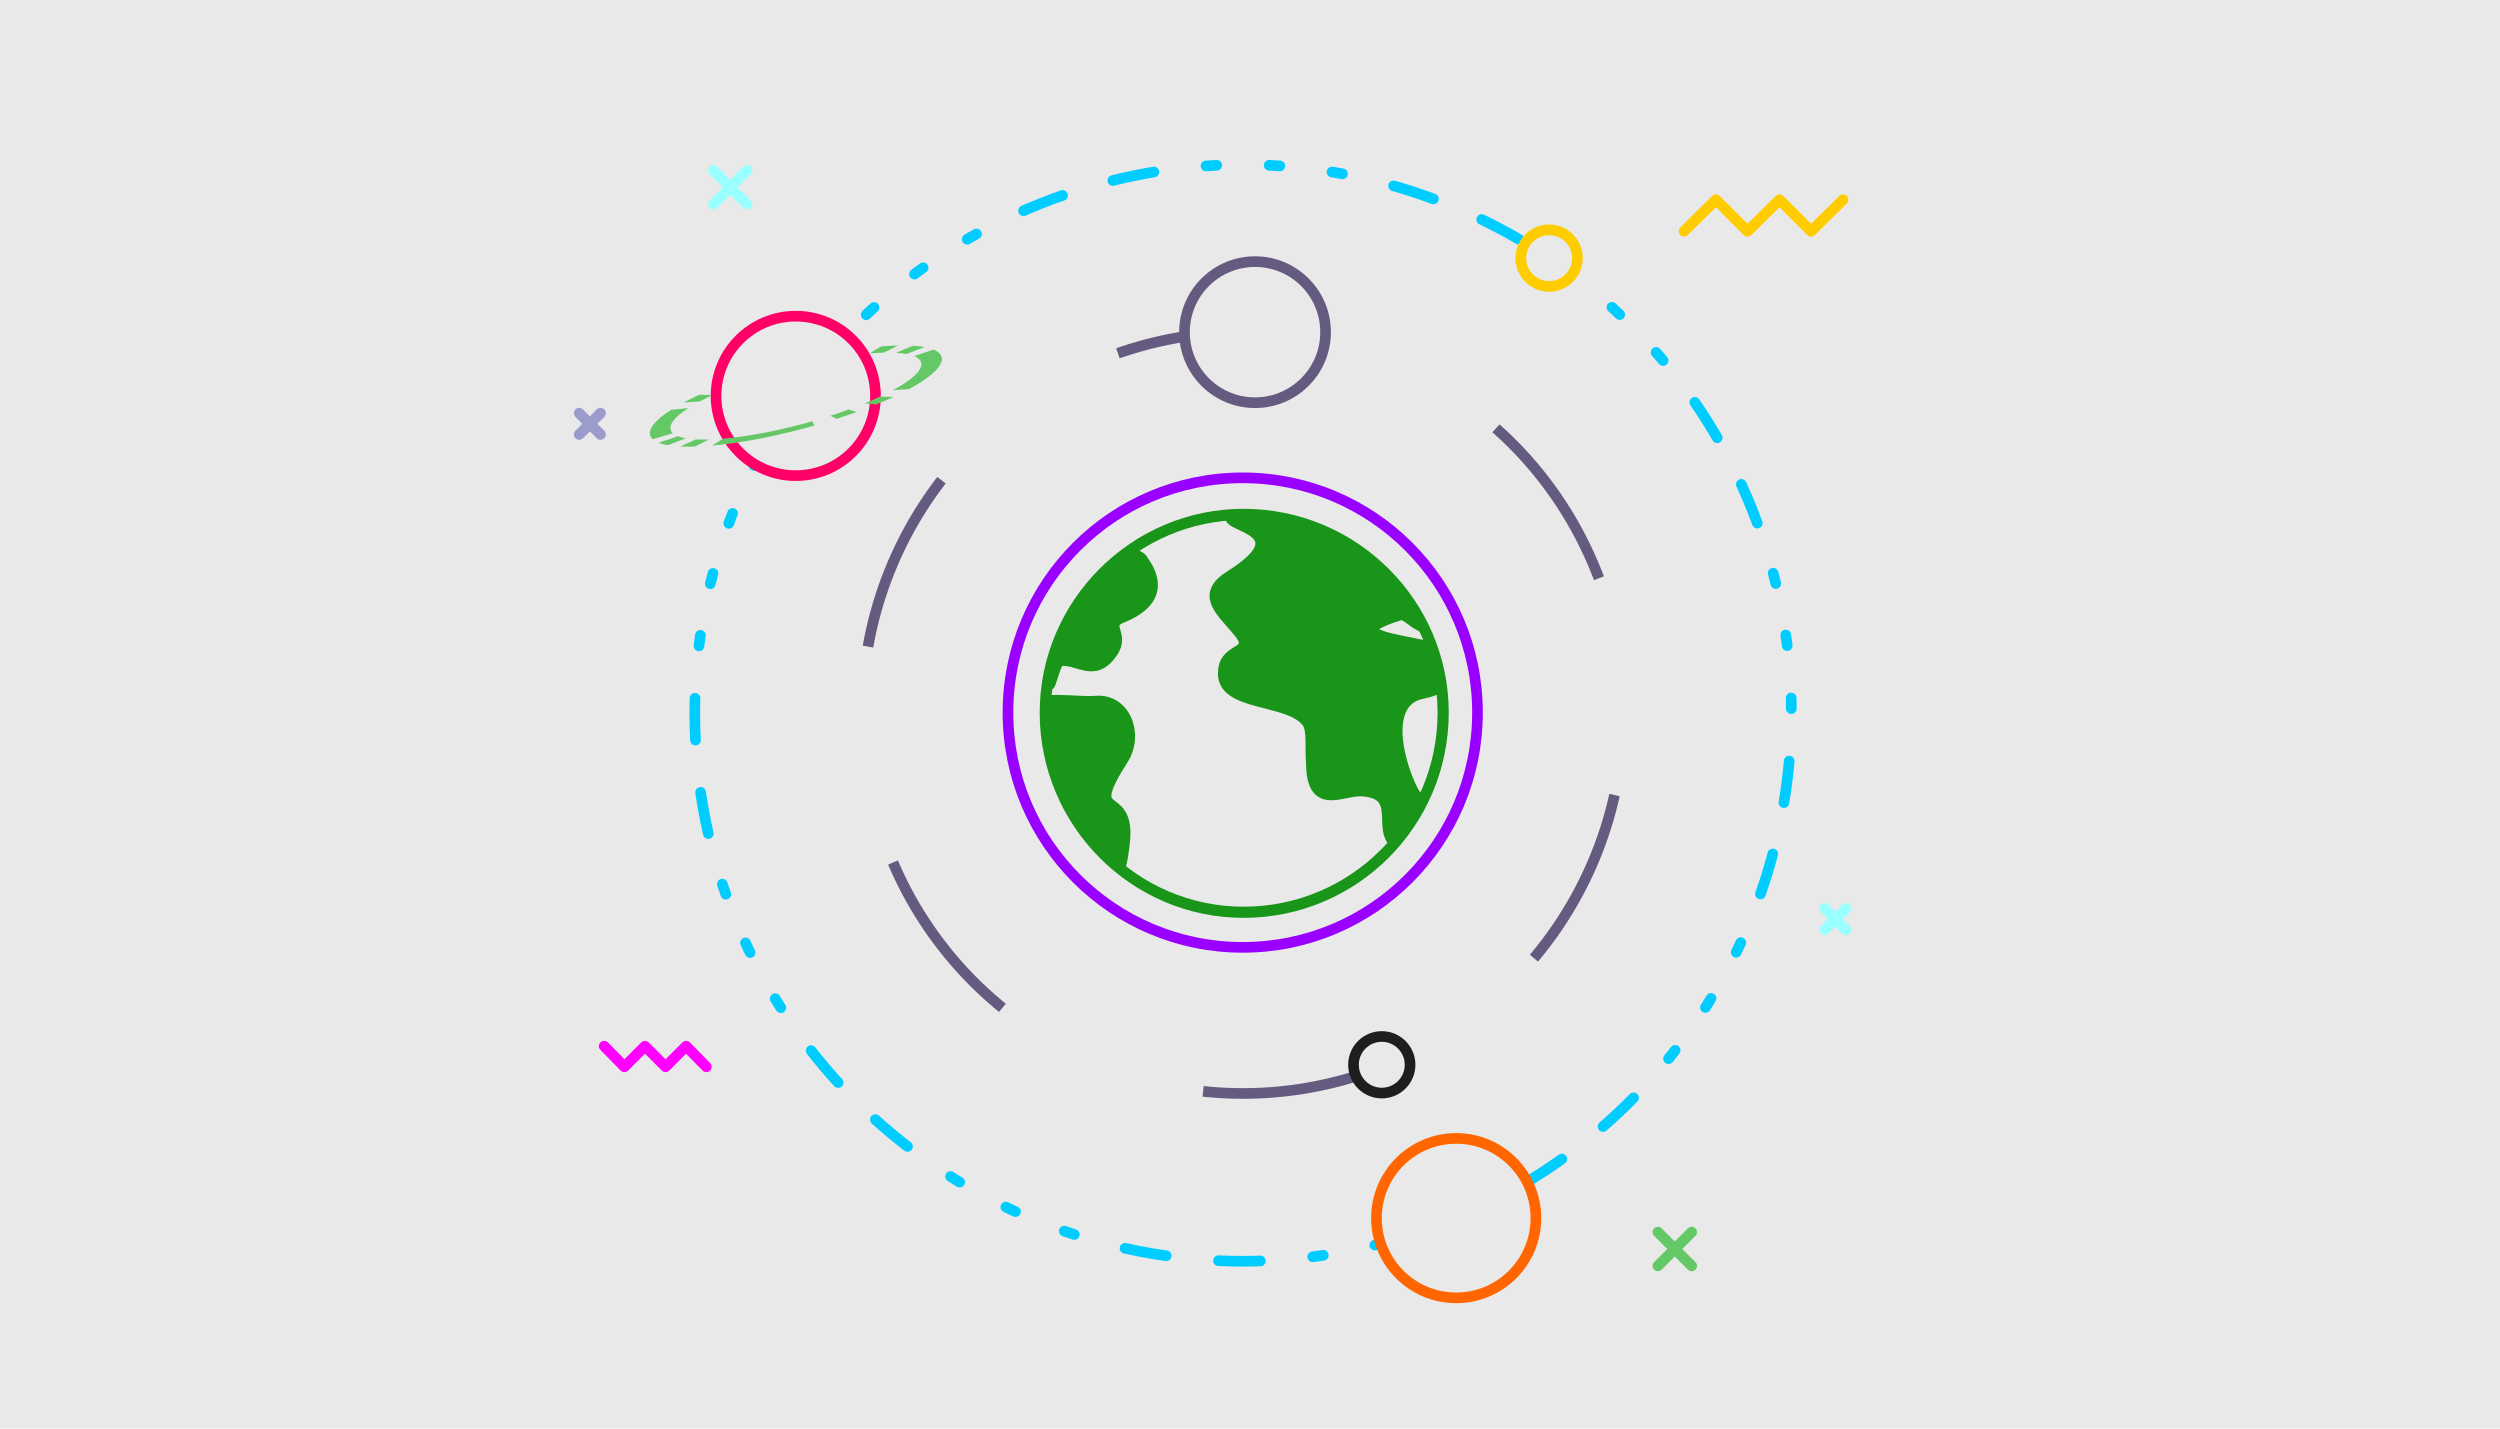
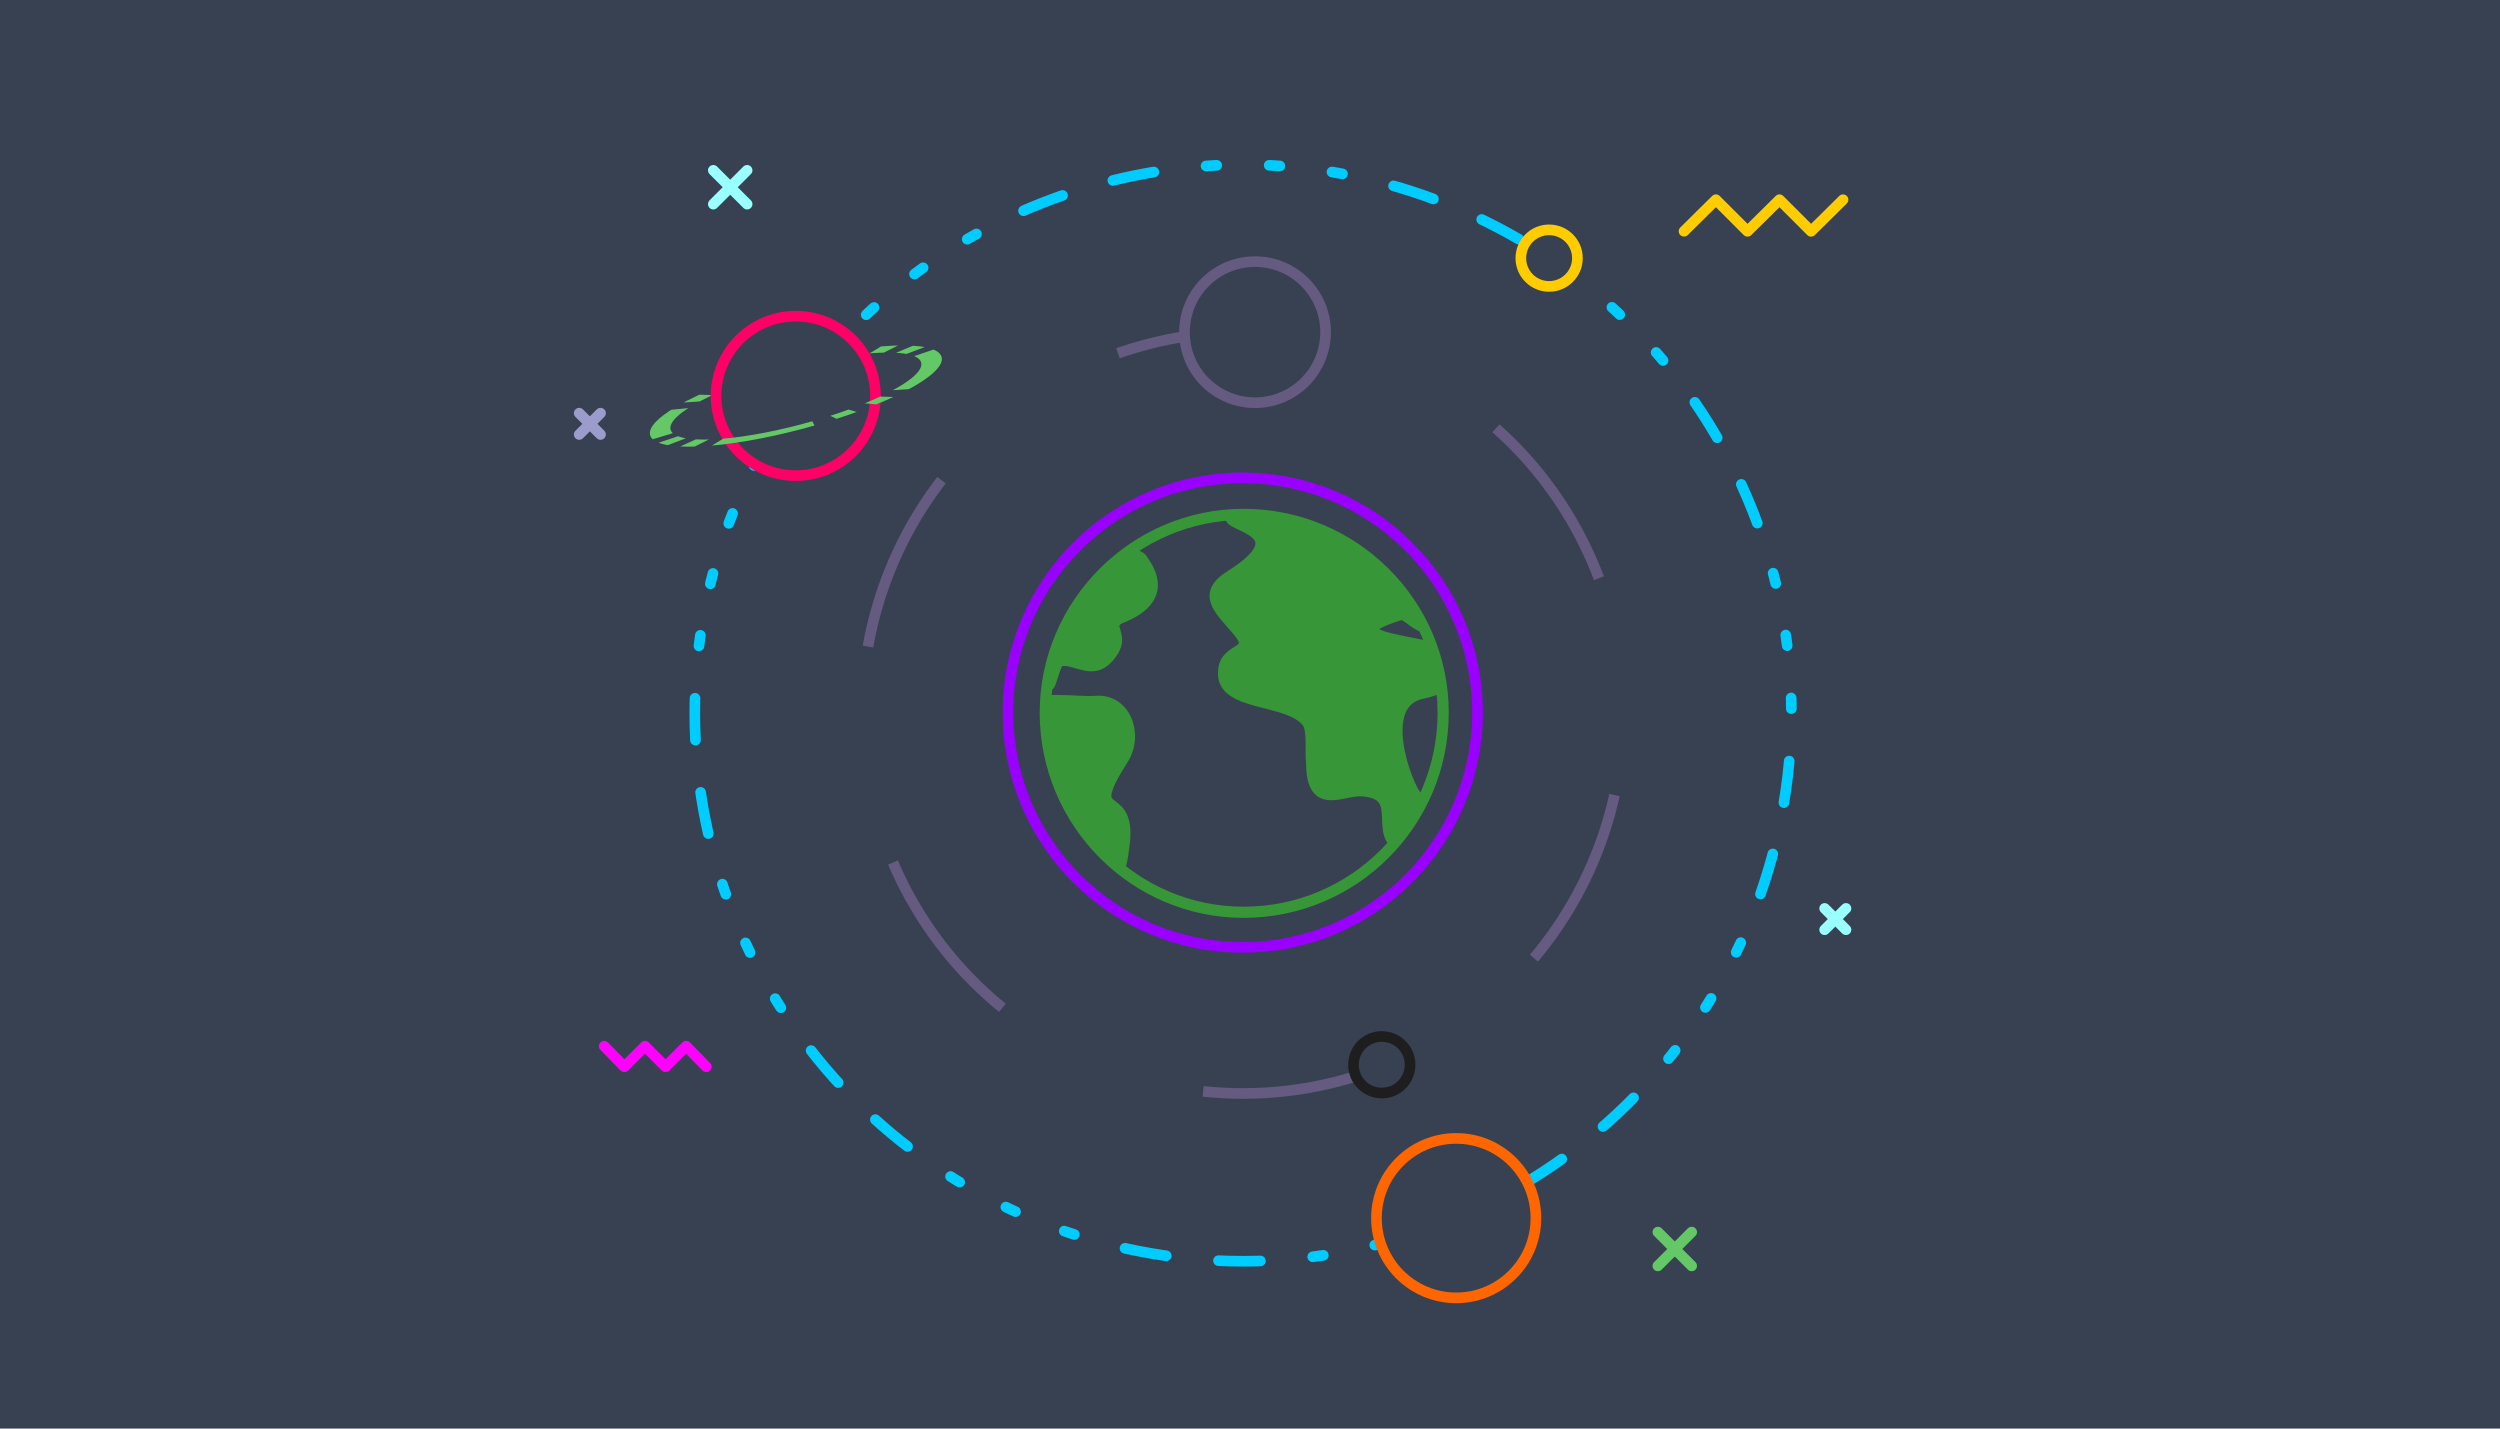
<svg xmlns="http://www.w3.org/2000/svg" id="eL4hDz8x6Bo1" viewBox="0 0 700 400" shape-rendering="geometricPrecision" text-rendering="geometricPrecision" width="700" height="400">
  <defs>
    <filter id="dropshadow" x="-2%" y="-2%" width="20%" height="20%" filterUnits="userSpaceOnUse">
      <feGaussianBlur in="SourceAlpha" stdDeviation="0.4" />
      <feOffset dx="1" dy="1" result="offsetblur" />
      <feOffset dx="-1" dy="-1" result="offsetblur" />
      <feMerge>
        <feMergeNode />
        <feMergeNode in="SourceGraphic" />
        <feMergeNode in="SourceGraphic" />
      </feMerge>
    </filter>
  </defs>
  <style>
        #eL4hDz8x6Bo8_tr {animation: eL4hDz8x6Bo8_tr__tr 10000ms linear infinite alternate-reverse forwards}@keyframes eL4hDz8x6Bo8_tr__tr { 0% {transform: translate(18.2px,16.06px) rotate(0deg);animation-timing-function: cubic-bezier(1,0,0,1)} 100% {transform: translate(18.2px,16.06px) rotate(360deg)}} #eL4hDz8x6Bo8 {animation: eL4hDz8x6Bo8_s_da 10000ms linear infinite alternate-reverse forwards}@keyframes eL4hDz8x6Bo8_s_da { 0% {stroke-dasharray: 1;animation-timing-function: cubic-bezier(0.95,0.05,0.795,0.035)} 100% {stroke-dasharray: 80.32}} #eL4hDz8x6Bo9_tr {animation: eL4hDz8x6Bo9_tr__tr 10000ms linear infinite alternate-reverse forwards}@keyframes eL4hDz8x6Bo9_tr__tr { 0% {transform: translate(18.2px,16.065px) rotate(0deg);animation-timing-function: cubic-bezier(0.42,0,0.58,1)} 100% {transform: translate(18.2px,16.065px) rotate(90deg)}} #eL4hDz8x6Bo10 {animation: eL4hDz8x6Bo10_s_da 10000ms linear infinite alternate-reverse forwards}@keyframes eL4hDz8x6Bo10_s_da { 0% {stroke-dasharray: 1.43, 1.43, 0.29, 0.86, 0.29, 1.43;animation-timing-function: cubic-bezier(0.42,0,0.58,1)} 100% {stroke-dasharray: 5, 6, 5, 6}} #eL4hDz8x6Bo13_tr {animation: eL4hDz8x6Bo13_tr__tr 10000ms linear infinite alternate-reverse forwards}@keyframes eL4hDz8x6Bo13_tr__tr { 0% {transform: translate(18.205px,16.065px) rotate(0deg);animation-timing-function: cubic-bezier(0.42,0,0.58,1)} 100% {transform: translate(18.205px,16.065px) rotate(180deg)}} #eL4hDz8x6Bo14 {animation: eL4hDz8x6Bo14_s_da 10000ms linear infinite alternate-reverse forwards}@keyframes eL4hDz8x6Bo14_s_da { 0% {stroke-dasharray: 2, 5, 2, 5;animation-timing-function: cubic-bezier(0.42,0,0.58,1)} 100% {stroke-dasharray: 0.29, 1.43, 0.29, 1.43, 0.29, 1.43, 1.14, 1.43, 1.14, 1.43}} #eL4hDz8x6Bo17_tr {animation: eL4hDz8x6Bo17_tr__tr 10000ms linear infinite alternate-reverse forwards}@keyframes eL4hDz8x6Bo17_tr__tr { 0% {transform: translate(30.3728px,24.69px) rotate(0deg);animation-timing-function: cubic-bezier(0.42,0,0.58,1)} 100% {transform: translate(30.3728px,24.69px) rotate(-180deg)}} #eL4hDz8x6Bo22 {animation: eL4hDz8x6Bo22_s_do 10000ms linear infinite alternate-reverse forwards}@keyframes eL4hDz8x6Bo22_s_do { 0% {stroke-dashoffset: 20.15;animation-timing-function: cubic-bezier(0.42,0,0.58,1)} 100% {stroke-dashoffset: 0}} #eL4hDz8x6Bo25_ts {animation: eL4hDz8x6Bo25_ts__ts 10000ms linear infinite alternate-reverse forwards}@keyframes eL4hDz8x6Bo25_ts__ts { 0% {transform: translate(4.25px,1.76px) scale(1,1)} 2% {transform: translate(4.25px,1.76px) scale(1,1)} 4% {transform: translate(4.25px,1.76px) scale(0,0)} 7.5% {transform: translate(4.25px,1.76px) scale(1,1)} 13% {transform: translate(4.25px,1.76px) scale(0,0)} 15% {transform: translate(4.25px,1.76px) scale(1,1)} 22% {transform: translate(4.25px,1.76px) scale(1,1)} 23% {transform: translate(4.25px,1.76px) scale(0,0)} 25% {transform: translate(4.25px,1.76px) scale(1,1)} 26% {transform: translate(4.25px,1.76px) scale(0,0)} 38% {transform: translate(4.25px,1.76px) scale(0,0)} 40% {transform: translate(4.25px,1.76px) scale(1,1)} 48% {transform: translate(4.25px,1.76px) scale(0,0)} 50% {transform: translate(4.25px,1.76px) scale(1,1)} 59% {transform: translate(4.25px,1.76px) scale(1,1)} 60% {transform: translate(4.25px,1.76px) scale(0,0)} 75% {transform: translate(4.25px,1.76px) scale(1,1)} 76% {transform: translate(4.25px,1.76px) scale(0,0)} 85% {transform: translate(4.25px,1.76px) scale(0,0)} 87% {transform: translate(4.25px,1.76px) scale(1,1)} 100% {transform: translate(4.25px,1.76px) scale(1,1)}} #eL4hDz8x6Bo28_ts {animation: eL4hDz8x6Bo28_ts__ts 10000ms linear infinite alternate-reverse forwards}@keyframes eL4hDz8x6Bo28_ts__ts { 0% {transform: translate(0.43px,8.2px) scale(0,0)} 4% {transform: translate(0.43px,8.2px) scale(0,0)} 5% {transform: translate(0.43px,8.2px) scale(1,1)} 10% {transform: translate(0.43px,8.2px) scale(0,0)} 13% {transform: translate(0.43px,8.2px) scale(1,1)} 25% {transform: translate(0.43px,8.2px) scale(1,1)} 26% {transform: translate(0.43px,8.2px) scale(0,0)} 38% {transform: translate(0.43px,8.2px) scale(1,1)} 39% {transform: translate(0.43px,8.2px) scale(0,0)} 53% {transform: translate(0.43px,8.2px) scale(1,1)} 54% {transform: translate(0.43px,8.2px) scale(0,0)} 71% {transform: translate(0.43px,8.2px) scale(1,1)} 72% {transform: translate(0.43px,8.2px) scale(0,0)} 81% {transform: translate(0.43px,8.2px) scale(0,0)} 83% {transform: translate(0.43px,8.2px) scale(1,1)} 92% {transform: translate(0.43px,8.2px) scale(0,0)} 94% {transform: translate(0.43px,8.2px) scale(1,1)} 100% {transform: translate(0.43px,8.2px) scale(1,1)}} #eL4hDz8x6Bo31_ts {animation: eL4hDz8x6Bo31_ts__ts 10000ms linear infinite alternate-reverse forwards}@keyframes eL4hDz8x6Bo31_ts__ts { 0% {transform: translate(34.33px,21.68px) scale(1,1)} 5% {transform: translate(34.33px,21.68px) scale(1,1)} 10% {transform: translate(34.33px,21.68px) scale(0,0)} 20% {transform: translate(34.33px,21.68px) scale(0,0)} 22% {transform: translate(34.33px,21.68px) scale(1,1)} 30% {transform: translate(34.33px,21.68px) scale(1,1)} 31% {transform: translate(34.33px,21.68px) scale(0,0)} 33% {transform: translate(34.33px,21.68px) scale(1,1)} 34% {transform: translate(34.33px,21.68px) scale(0,0)} 52% {transform: translate(34.33px,21.68px) scale(0,0)} 54% {transform: translate(34.33px,21.68px) scale(1,1)} 62% {transform: translate(34.33px,21.68px) scale(0,0)} 64% {transform: translate(34.33px,21.68px) scale(1,1)} 72% {transform: translate(34.33px,21.68px) scale(1,1)} 73% {transform: translate(34.33px,21.68px) scale(0,0)} 75% {transform: translate(34.33px,21.68px) scale(1,1)} 76% {transform: translate(34.33px,21.68px) scale(0,0)} 94% {transform: translate(34.33px,21.68px) scale(0,0)} 96% {transform: translate(34.33px,21.68px) scale(1,1)} 100% {transform: translate(34.33px,21.68px) scale(1,1)}} #eL4hDz8x6Bo34 {animation: eL4hDz8x6Bo34_s_do 10000ms linear infinite alternate-reverse forwards}@keyframes eL4hDz8x6Bo34_s_do { 0% {stroke-dashoffset: 0} 35% {stroke-dashoffset: 0} 45% {stroke-dashoffset: 24.4} 80% {stroke-dashoffset: 24.4} 90% {stroke-dashoffset: 0} 100% {stroke-dashoffset: 0}} #eL4hDz8x6Bo35 {animation: eL4hDz8x6Bo35_s_do 10000ms linear infinite alternate-reverse forwards}@keyframes eL4hDz8x6Bo35_s_do { 0% {stroke-dashoffset: 0} 10% {stroke-dashoffset: 0} 20% {stroke-dashoffset: 7.9} 50% {stroke-dashoffset: 7.9} 60% {stroke-dashoffset: 0} 70% {stroke-dashoffset: 7.9} 100% {stroke-dashoffset: 7.9}} #eL4hDz8x6Bo36_ts {animation: eL4hDz8x6Bo36_ts__ts 10000ms linear infinite alternate-reverse forwards}@keyframes eL4hDz8x6Bo36_ts__ts { 0% {transform: translate(29.96px,30.66px) scale(0,0)} 6% {transform: translate(29.96px,30.66px) scale(0,0)} 7% {transform: translate(29.96px,30.66px) scale(1,1)} 14% {transform: translate(29.96px,30.66px) scale(0,0)} 17% {transform: translate(29.96px,30.66px) scale(1,1)} 22% {transform: translate(29.96px,30.66px) scale(1,1)} 23% {transform: translate(29.96px,30.66px) scale(0,0)} 29% {transform: translate(29.96px,30.66px) scale(1,1)} 30% {transform: translate(29.96px,30.66px) scale(0,0)} 41% {transform: translate(29.96px,30.66px) scale(1,1)} 42% {transform: translate(29.96px,30.66px) scale(0,0)} 50% {transform: translate(29.96px,30.66px) scale(1,1)} 51% {transform: translate(29.96px,30.66px) scale(0,0)} 67% {transform: translate(29.96px,30.66px) scale(0,0)} 69% {transform: translate(29.96px,30.66px) scale(1,1)} 78% {transform: translate(29.96px,30.66px) scale(0,0)} 80% {transform: translate(29.96px,30.66px) scale(1,1)} 100% {transform: translate(29.96px,30.66px) scale(1,1)}} #eL4hDz8x6Bo44_to {animation: eL4hDz8x6Bo44_to__to 10000ms linear infinite alternate-reverse forwards}@keyframes eL4hDz8x6Bo44_to__to { 0% {transform: translate(3.629425px,1.322539px);animation-timing-function: cubic-bezier(0.42,0,0.58,1)} 100% {transform: translate(-0.860437px,1.321531px)}}
    </style>
-   <rect id="eL4hDz8x6Bo2" width="49.624" height="28.483" rx="0" ry="0" transform="matrix(14.10606 0 0 14.04348 -0.000001 -0.000002)" fill="#e9e9e9" stroke="none" stroke-width="1" />
+   <rect id="eL4hDz8x6Bo2" width="49.624" height="28.483" rx="0" ry="0" transform="matrix(14.10606 0 0 14.04348 -0.000001 -0.000002)" fill="#374151" stroke="none" stroke-width="1" />
  <g id="eL4hDz8x6Bo3" transform="matrix(10.28697 0 0 10.28697 160.7395 34.31881)" clip-rule="evenodd">
    <g id="eL4hDz8x6Bo4" display="none" clip-rule="evenodd">
-       <path id="eL4hDz8x6Bo5" d="M22.53,19.22C21.64,18.93,22.63,17.75,21.41,17.66C20.87,17.63,20.04,18.23,20.03,16.94C20.03,16.64,20.09,16.04,19.93,15.83C19.44,15.17,17.58,15.45,17.67,14.47C17.74,13.77,18.64,14.06,18.01,13.31C17.58,12.81,17.1,12.41,17.88,11.91C18.23,11.68,18.86,11.21,18.58,10.75" clip-rule="evenodd" fill="none" fill-rule="evenodd" stroke="rgb(25,150,25)" stroke-width="0.29" stroke-linecap="round" stroke-linejoin="round" stroke-miterlimit="2.613" />
-       <path id="eL4hDz8x6Bo6" d="M14.61,20.04C14.53,19.52,14.96,19.68,15.01,18.98C15.12,17.55,13.86,18.59,14.97,16.83C15.41,16.14,15.02,15.2,14.22,15.28C13.04,15.4,13.63,16.02,12.94,15.98M13.26,14.18C13.75,14.07,14.21,14.68,14.7,13.97C15.05,13.46,14.4,13.22,15.03,12.98C15.63,12.75,16.06,12.29,15.53,11.51" clip-rule="evenodd" fill="none" fill-rule="evenodd" stroke="rgb(25,150,25)" stroke-width="0.29" stroke-linecap="round" stroke-linejoin="round" stroke-miterlimit="2.613" />
+       <path id="eL4hDz8x6Bo5" d="M22.53,19.22C21.64,18.93,22.63,17.75,21.41,17.66C20.87,17.63,20.04,18.23,20.03,16.94C20.03,16.64,20.09,16.04,19.93,15.83C19.44,15.17,17.58,15.45,17.67,14.47C17.74,13.77,18.64,14.06,18.01,13.31C17.58,12.81,17.1,12.41,17.88,11.91C18.23,11.68,18.86,11.21,18.58,10.75" clip-rule="evenodd" fill="none" fill-rule="evenodd" stroke="rgb(55,150,55)" stroke-width="0.29" stroke-linecap="round" stroke-linejoin="round" stroke-miterlimit="2.613" />
+       <path id="eL4hDz8x6Bo6" d="M14.61,20.04C14.53,19.52,14.96,19.68,15.01,18.98C15.12,17.55,13.86,18.59,14.97,16.83C15.41,16.14,15.02,15.2,14.22,15.28C13.04,15.4,13.63,16.02,12.94,15.98M13.26,14.18C13.75,14.07,14.21,14.68,14.7,13.97C15.05,13.46,14.4,13.22,15.03,12.98C15.63,12.75,16.06,12.29,15.53,11.51" clip-rule="evenodd" fill="none" fill-rule="evenodd" stroke="rgb(55,150,55)" stroke-width="0.29" stroke-linecap="round" stroke-linejoin="round" stroke-miterlimit="2.613" />
    </g>
-     <path id="eL4hDz8x6Bo7" display="none" d="M18.2,10.72C21.15,10.72,23.55,13.11,23.55,16.06C23.55,19.01,21.15,21.41,18.2,21.41C15.25,21.41,12.86,19.01,12.86,16.06C12.86,13.11,15.25,10.72,18.2,10.72Z" clip-rule="evenodd" fill="none" fill-rule="evenodd" stroke="rgb(25,150,25)" stroke-width="0.29" stroke-linecap="round" stroke-linejoin="round" stroke-miterlimit="2.613" />
+     <path id="eL4hDz8x6Bo7" display="none" d="M18.2,10.72C21.15,10.72,23.55,13.11,23.55,16.06C23.55,19.01,21.15,21.41,18.2,21.41C15.25,21.41,12.86,19.01,12.86,16.06C12.86,13.11,15.25,10.72,18.2,10.72Z" clip-rule="evenodd" fill="none" fill-rule="evenodd" stroke="rgb(55,150,55)" stroke-width="0.29" stroke-linecap="round" stroke-linejoin="round" stroke-miterlimit="2.613" />
    <g id="eL4hDz8x6Bo8_tr" transform="translate(18.2,16.06) rotate(360)">
      <path id="eL4hDz8x6Bo8" d="M18.2,9.67C21.73,9.67,24.59,12.53,24.59,16.06C24.59,19.59,21.73,22.45,18.2,22.45C14.67,22.45,11.81,19.59,11.81,16.06C11.81,12.53,14.67,9.67,18.2,9.67Z" transform="translate(-18.2,-16.06)" clip-rule="evenodd" fill="none" fill-rule="evenodd" stroke="rgb(153,0,255)" stroke-width="0.29" stroke-miterlimit="2.613" stroke-dashoffset="40.16" stroke-dasharray="80.32" />
    </g>
    <g id="eL4hDz8x6Bo9_tr" transform="translate(18.2,16.065) rotate(90)">
      <g id="eL4hDz8x6Bo9" transform="translate(-18.2,-16.065)">
        <path id="eL4hDz8x6Bo10" d="M18.2,5.7C23.92,5.7,28.56,10.34,28.56,16.06C28.56,21.79,23.92,26.42,18.2,26.42C12.48,26.42,7.84,21.79,7.84,16.06C7.84,10.34,12.48,5.7,18.2,5.7Z" transform="matrix(0.368913 0.929464 -0.929464 0.368913 26.41298 -6.780988)" clip-rule="evenodd" fill="none" fill-rule="evenodd" stroke="rgb(101,90,127)" stroke-width="0.29" stroke-miterlimit="2.613" stroke-dasharray="5,6,5,6" />
-         <circle id="eL4hDz8x6Bo11" r="1.92" transform="matrix(1 0 0 1 7.84 15.73)" clip-rule="evenodd" fill="#E9E9E9" fill-rule="evenodd" stroke="rgb(101,90,127)" stroke-width="0.29" stroke-miterlimit="2.613" />
-         <circle id="eL4hDz8x6Bo12" r="0.77" transform="matrix(1 0 0 1 27.78084 12.28)" clip-rule="evenodd" fill="#e9e9e9" fill-rule="evenodd" stroke="rgb(30,30,30)" stroke-width="0.29" stroke-miterlimit="2.613" />
+         <circle id="eL4hDz8x6Bo11" r="1.92" transform="matrix(1 0 0 1 7.84 15.73)" clip-rule="evenodd" fill="#374151" fill-rule="evenodd" stroke="rgb(101,90,127)" stroke-width="0.29" stroke-miterlimit="2.613" />
+         <circle id="eL4hDz8x6Bo12" r="0.77" transform="matrix(1 0 0 1 27.78084 12.28)" clip-rule="evenodd" fill="#374151" fill-rule="evenodd" stroke="rgb(30,30,30)" stroke-width="0.29" stroke-miterlimit="2.613" />
      </g>
    </g>
    <g id="eL4hDz8x6Bo13_tr" transform="translate(18.205,16.065) rotate(180)">
      <g id="eL4hDz8x6Bo13" transform="translate(-18.205,-16.065)">
        <path id="eL4hDz8x6Bo14" d="M18.2,1.14C26.44,1.14,33.12,7.82,33.12,16.06C33.12,24.3,26.44,30.98,18.2,30.98C9.96,30.98,3.28,24.3,3.28,16.06C3.28,7.82,9.96,1.14,18.2,1.14Z" transform="matrix(0.929644 -0.36846 0.36846 0.929644 -4.636982 7.835899)" clip-rule="evenodd" fill="none" fill-rule="evenodd" stroke="rgb(0,204,255)" stroke-width="0.29" stroke-linecap="round" stroke-linejoin="round" stroke-miterlimit="2.613" stroke-dasharray="0.29,1.43,0.29,1.43,0.29,1.43,1.14,1.43,1.14,1.43" />
-         <circle id="eL4hDz8x6Bo15" r="2.17" transform="matrix(1 0 0 1 12.4 2.31)" clip-rule="evenodd" fill="#E9E9E9" fill-rule="evenodd" stroke="rgb(255,102,0)" stroke-width="0.29" stroke-miterlimit="2.613" />
-         <circle id="eL4hDz8x6Bo16" r="0.77" transform="matrix(1 0 0 1 9.87 28.44)" clip-rule="evenodd" fill="#E9E9E9" fill-rule="evenodd" stroke="rgb(255,204,0)" stroke-width="0.29" stroke-miterlimit="2.613" />
+         <circle id="eL4hDz8x6Bo15" r="2.17" transform="matrix(1 0 0 1 12.4 2.31)" clip-rule="evenodd" fill="#374151" fill-rule="evenodd" stroke="rgb(255,102,0)" stroke-width="0.29" stroke-miterlimit="2.613" />
+         <circle id="eL4hDz8x6Bo16" r="0.77" transform="matrix(1 0 0 1 9.87 28.44)" clip-rule="evenodd" fill="#374151" fill-rule="evenodd" stroke="rgb(255,204,0)" stroke-width="0.29" stroke-miterlimit="2.613" />
        <g id="eL4hDz8x6Bo17_tr" transform="translate(30.3728,24.69) rotate(-180)">
          <g id="eL4hDz8x6Bo17" transform="translate(-30.3728,-24.69)">
-             <circle id="eL4hDz8x6Bo18" r="2.17" transform="matrix(1 0 0 1 30.37 24.69)" clip-rule="evenodd" fill="#E9E9E9" fill-rule="evenodd" stroke="rgb(255,0,102)" stroke-width="0.29" stroke-miterlimit="2.613" />
+             <circle id="eL4hDz8x6Bo18" r="2.17" transform="matrix(1 0 0 1 30.37 24.69)" clip-rule="evenodd" fill="#374151" fill-rule="evenodd" stroke="rgb(255,0,102)" stroke-width="0.29" stroke-miterlimit="2.613" />
            <g id="eL4hDz8x6Bo19" clip-path="url(#eL4hDz8x6Bo23)" clip-rule="evenodd">
              <g id="eL4hDz8x6Bo20">
                <g id="eL4hDz8x6Bo21" clip-rule="evenodd">
                  <circle id="eL4hDz8x6Bo22" r="1.92" transform="matrix(1.92124 -0.514796 0.113793 0.424681 30.3728 24.6945)" clip-rule="evenodd" fill="none" fill-rule="evenodd" stroke="rgb(100,200,102)" stroke-width="0.29" stroke-miterlimit="2.613" stroke-dasharray="1.43,0.29,0.29,0.29,0.29,0.29" />
                </g>
              </g>
              <clipPath id="eL4hDz8x6Bo23">
                <path id="eL4hDz8x6Bo24" d="M28.11,24.18C26.9,24.72,26.16,25.34,26.28,25.79C26.45,26.45,28.43,26.5,30.69,25.89C32.96,25.28,34.65,24.26,34.47,23.6C34.35,23.15,33.39,22.98,32.08,23.12C32.33,23.39,32.52,23.73,32.62,24.1L28.13,25.3C28.08,25.11,28.05,24.9,28.05,24.69C28.05,24.52,28.07,24.35,28.11,24.18Z" clip-rule="evenodd" fill="rgb(0,0,0)" fill-rule="evenodd" stroke="none" stroke-width="1" />
              </clipPath>
            </g>
          </g>
        </g>
      </g>
    </g>
    <g id="eL4hDz8x6Bo25_ts" transform="translate(4.25,1.76) scale(1,1)">
      <g id="eL4hDz8x6Bo25" transform="translate(-4.25,-1.76)">
        <line id="eL4hDz8x6Bo26" x1="4.71" y1="1.3" x2="3.79" y2="2.22" clip-rule="evenodd" fill="none" fill-rule="evenodd" stroke="rgb(153,255,255)" stroke-width="0.29" stroke-linecap="round" stroke-linejoin="round" stroke-miterlimit="2.613" />
        <line id="eL4hDz8x6Bo27" x1="3.79" y1="1.3" x2="4.71" y2="2.22" clip-rule="evenodd" fill="none" fill-rule="evenodd" stroke="rgb(153,255,255)" stroke-width="0.29" stroke-linecap="round" stroke-linejoin="round" stroke-miterlimit="2.613" />
      </g>
    </g>
    <g id="eL4hDz8x6Bo28_ts" transform="translate(0.43,8.2) scale(1,1)">
      <g id="eL4hDz8x6Bo28" transform="translate(-0.43,-8.2)">
        <line id="eL4hDz8x6Bo29" x1="0.72" y1="7.91" x2="0.14" y2="8.49" clip-rule="evenodd" fill="none" fill-rule="evenodd" stroke="rgb(155,155,204)" stroke-width="0.29" stroke-linecap="round" stroke-linejoin="round" stroke-miterlimit="2.613" />
        <line id="eL4hDz8x6Bo30" x1="0.14" y1="7.91" x2="0.72" y2="8.49" clip-rule="evenodd" fill="none" fill-rule="evenodd" stroke="rgb(155,155,204)" stroke-width="0.29" stroke-linecap="round" stroke-linejoin="round" stroke-miterlimit="2.613" />
      </g>
    </g>
    <g id="eL4hDz8x6Bo31_ts" transform="translate(34.33,21.68) scale(1,1)">
      <g id="eL4hDz8x6Bo31" transform="translate(-34.33,-21.68)">
        <line id="eL4hDz8x6Bo32" x1="34.62" y1="21.39" x2="34.04" y2="21.97" clip-rule="evenodd" fill="none" fill-rule="evenodd" stroke="rgb(153,255,255)" stroke-width="0.29" stroke-linecap="round" stroke-linejoin="round" stroke-miterlimit="2.613" />
        <line id="eL4hDz8x6Bo33" x1="34.04" y1="21.39" x2="34.62" y2="21.97" clip-rule="evenodd" fill="none" fill-rule="evenodd" stroke="rgb(153,255,255)" stroke-width="0.29" stroke-linecap="round" stroke-linejoin="round" stroke-miterlimit="2.613" />
      </g>
    </g>
    <polyline id="eL4hDz8x6Bo34" points="34.54,2.1 33.67,2.96 32.81,2.1 31.94,2.96 31.08,2.1 30.21,2.96" clip-rule="evenodd" fill="none" fill-rule="evenodd" stroke="rgb(255,204,0)" stroke-width="0.29" stroke-linecap="round" stroke-linejoin="round" stroke-miterlimit="2.613" stroke-dasharray="6.1" />
    <polyline id="eL4hDz8x6Bo35" points="0.82,25.14 1.37,25.7 1.93,25.14 2.49,25.7 3.05,25.14 3.6,25.7" clip-rule="evenodd" fill="none" fill-rule="evenodd" stroke="rgb(255,0,255)" stroke-width="0.29" stroke-linecap="round" stroke-linejoin="round" stroke-miterlimit="2.613" stroke-dashoffset="7.9" stroke-dasharray="3.95" />
    <g id="eL4hDz8x6Bo36_ts" transform="translate(29.96,30.66) scale(1,1)">
      <g id="eL4hDz8x6Bo36" transform="translate(-29.96,-30.66)">
        <line id="eL4hDz8x6Bo37" x1="30.42" y1="30.2" x2="29.5" y2="31.12" clip-rule="evenodd" fill="none" fill-rule="evenodd" stroke="rgb(100,200,102)" stroke-width="0.29" stroke-linecap="round" stroke-linejoin="round" stroke-miterlimit="2.613" />
        <line id="eL4hDz8x6Bo38" x1="29.5" y1="30.2" x2="30.42" y2="31.12" clip-rule="evenodd" fill="none" fill-rule="evenodd" stroke="rgb(100,200,102)" stroke-width="0.29" stroke-linecap="round" stroke-linejoin="round" stroke-miterlimit="2.613" />
      </g>
    </g>
    <path id="eL4hDz8x6Bo39" d="M28.11,24.18C26.9,24.72,26.16,25.34,26.28,25.79C26.45,26.45,28.43,26.5,30.69,25.89C32.96,25.28,34.65,24.26,34.47,23.6C34.35,23.15,33.39,22.98,32.08,23.12C32.33,23.39,32.52,23.73,32.62,24.1L28.13,25.3C28.08,25.11,28.05,24.9,28.05,24.69C28.05,24.52,28.07,24.35,28.11,24.18Z" clip-rule="evenodd" fill="none" fill-rule="evenodd" stroke="none" stroke-width="1" />
    <g id="eL4hDz8x6Bo40" transform="matrix(3.8 0 0 3.8 12.67372 10.51301)" clip-rule="evenodd" fill="#0061a9" fill-rule="evenodd" stroke="#0061a9" stroke-width="0.08" stroke-linecap="round" stroke-linejoin="round" stroke-miterlimit="2.613">
      <g id="eL4hDz8x6Bo41" clip-path="url(#eL4hDz8x6Bo51)" clip-rule="evenodd" fill="#0061a9" fill-rule="evenodd">
        <g id="eL4hDz8x6Bo42" clip-rule="evenodd" fill="#0061a9" fill-rule="evenodd">
          <g id="eL4hDz8x6Bo43" clip-rule="evenodd" fill="#0061a9" fill-rule="evenodd">
            <g id="eL4hDz8x6Bo44_to" transform="translate(-0.860437,1.321531)" fill="#0061a9" fill-rule="evenodd">
              <g id="eL4hDz8x6Bo44" transform="translate(-3.631477,-1.321882)" clip-rule="evenodd" fill="#0061a9" fill-rule="evenodd">
-                 <path id="eL4hDz8x6Bo45" d="M2.62,2.43C2.67,2.48,2.88,2.24,2.71,2.06C2.63,1.98,2.41,1.38,2.75,1.32C2.89,1.29,2.96,1.25,3.01,1.11C3.09,0.94,1.95,0.96,2.58,0.76C2.65,0.74,2.7,0.87,2.87,0.87C3.25,0.89,3.64,0.24,2.91,0.27C2.4,0.3,2.62,0,2.09,0.07C1.75,0.11,1.8,-0.12,1.42,0.03C1.19,0.12,1.94,0.12,1.38,0.48C1.17,0.61,1.3,0.72,1.41,0.86C1.58,1.05,1.34,0.98,1.32,1.16C1.3,1.42,1.79,1.35,1.92,1.53C1.97,1.58,1.95,1.74,1.95,1.82C1.95,2.17,2.17,2.01,2.32,2.02C2.65,2.04,2.38,2.35,2.62,2.43Z" clip-rule="evenodd" fill="rgb(25,150,25)" fill-rule="evenodd" stroke="rgb(25,150,25)" stroke-width="0.08" stroke-linecap="round" stroke-linejoin="round" stroke-miterlimit="2.613" />
-                 <path id="eL4hDz8x6Bo46" d="M0.75,0.37C0.68,0.21,-0.69,0.32,-0.53,0.56C-0.43,0.7,-0.13,0.61,-0.26,0.89C-0.32,1.02,0.03,1.29,0.07,1.26C0.09,1.26,0.11,1.12,0.15,1.09C0.28,1.06,0.4,1.22,0.53,1.03C0.62,0.89,0.45,0.83,0.62,0.77C0.78,0.7,0.89,0.58,0.75,0.37Z" clip-rule="evenodd" fill="rgb(25,150,25)" fill-rule="evenodd" stroke="rgb(25,150,25)" stroke-width="0.08" stroke-linecap="round" stroke-linejoin="round" stroke-miterlimit="2.613" />
-                 <path id="eL4hDz8x6Bo47" d="M0.51,2.65C0.26,2.77,0.23,2.14,0.01,2.1C-0.19,2.07,-0.1,1.79,-0.07,1.65C-0.04,1.51,-0.21,1.52,-0.09,1.42C0.02,1.34,0.28,1.39,0.4,1.38C0.62,1.36,0.72,1.61,0.6,1.79C0.31,2.26,0.64,1.99,0.61,2.37C0.6,2.55,0.59,2.61,0.51,2.65Z" clip-rule="evenodd" fill="rgb(25,150,25)" fill-rule="evenodd" stroke="rgb(25,150,25)" stroke-width="0.08" stroke-linecap="round" stroke-linejoin="round" stroke-miterlimit="2.613" />
-                 <path id="eL4hDz8x6Bo48" d="M7.1,2.43C7.15,2.48,7.37,2.24,7.19,2.06C7.12,1.98,6.89,1.38,7.24,1.32C7.37,1.29,7.44,1.25,7.5,1.11C7.57,0.94,6.43,0.96,7.07,0.76C7.13,0.74,7.18,0.87,7.36,0.87C7.73,0.89,8.13,0.24,7.39,0.27C6.88,0.3,7.11,0,6.58,0.07C6.23,0.11,6.28,-0.12,5.91,0.03C5.67,0.12,6.43,0.12,5.86,0.48C5.65,0.61,5.78,0.72,5.9,0.86C6.07,1.05,5.82,0.98,5.81,1.16C5.78,1.42,6.28,1.35,6.41,1.53C6.45,1.58,6.43,1.74,6.44,1.82C6.44,2.17,6.66,2.01,6.8,2.02C7.13,2.04,6.86,2.35,7.1,2.43Z" clip-rule="evenodd" fill="rgb(25,150,25)" fill-rule="evenodd" stroke="rgb(25,150,25)" stroke-width="0.08" stroke-linecap="round" stroke-linejoin="round" stroke-miterlimit="2.613" />
-                 <path id="eL4hDz8x6Bo49" d="M5.23,0.37C5.16,0.21,3.79,0.32,3.96,0.56C4.06,0.7,4.36,0.61,4.22,0.89C4.16,1.02,4.51,1.29,4.56,1.26C4.57,1.26,4.6,1.12,4.63,1.09C4.76,1.06,4.88,1.22,5.01,1.03C5.11,0.89,4.93,0.83,5.1,0.77C5.26,0.7,5.38,0.58,5.23,0.37Z" clip-rule="evenodd" fill="rgb(25,150,25)" fill-rule="evenodd" stroke="rgb(25,150,25)" stroke-width="0.08" stroke-linecap="round" stroke-linejoin="round" stroke-miterlimit="2.613" />
-                 <path id="eL4hDz8x6Bo50" d="M4.99,2.65C4.74,2.77,4.71,2.14,4.49,2.1C4.3,2.07,4.39,1.79,4.41,1.65C4.45,1.51,4.27,1.52,4.4,1.42C4.5,1.34,4.76,1.39,4.89,1.38C5.1,1.36,5.2,1.61,5.09,1.79C4.79,2.26,5.13,1.99,5.1,2.37C5.08,2.55,5.07,2.61,4.99,2.65Z" clip-rule="evenodd" fill="rgb(25,150,25)" fill-rule="evenodd" stroke="rgb(25,150,25)" stroke-width="0.08" stroke-linecap="round" stroke-linejoin="round" stroke-miterlimit="2.613" />
+                 <path id="eL4hDz8x6Bo45" d="M2.62,2.43C2.67,2.48,2.88,2.24,2.71,2.06C2.63,1.98,2.41,1.38,2.75,1.32C2.89,1.29,2.96,1.25,3.01,1.11C3.09,0.94,1.95,0.96,2.58,0.76C2.65,0.74,2.7,0.87,2.87,0.87C3.25,0.89,3.64,0.24,2.91,0.27C2.4,0.3,2.62,0,2.09,0.07C1.75,0.11,1.8,-0.12,1.42,0.03C1.19,0.12,1.94,0.12,1.38,0.48C1.17,0.61,1.3,0.72,1.41,0.86C1.58,1.05,1.34,0.98,1.32,1.16C1.3,1.42,1.79,1.35,1.92,1.53C1.97,1.58,1.95,1.74,1.95,1.82C1.95,2.17,2.17,2.01,2.32,2.02C2.65,2.04,2.38,2.35,2.62,2.43Z" clip-rule="evenodd" fill="rgb(55,150,55)" fill-rule="evenodd" stroke="rgb(55,150,55)" stroke-width="0.08" stroke-linecap="round" stroke-linejoin="round" stroke-miterlimit="2.613" />
+                 <path id="eL4hDz8x6Bo46" d="M0.75,0.37C0.68,0.21,-0.69,0.32,-0.53,0.56C-0.43,0.7,-0.13,0.61,-0.26,0.89C-0.32,1.02,0.03,1.29,0.07,1.26C0.09,1.26,0.11,1.12,0.15,1.09C0.28,1.06,0.4,1.22,0.53,1.03C0.62,0.89,0.45,0.83,0.62,0.77C0.78,0.7,0.89,0.58,0.75,0.37Z" clip-rule="evenodd" fill="rgb(55,150,55)" fill-rule="evenodd" stroke="rgb(55,150,55)" stroke-width="0.08" stroke-linecap="round" stroke-linejoin="round" stroke-miterlimit="2.613" />
+                 <path id="eL4hDz8x6Bo47" d="M0.51,2.65C0.26,2.77,0.23,2.14,0.01,2.1C-0.19,2.07,-0.1,1.79,-0.07,1.65C-0.04,1.51,-0.21,1.52,-0.09,1.42C0.02,1.34,0.28,1.39,0.4,1.38C0.62,1.36,0.72,1.61,0.6,1.79C0.31,2.26,0.64,1.99,0.61,2.37C0.6,2.55,0.59,2.61,0.51,2.65Z" clip-rule="evenodd" fill="rgb(55,150,55)" fill-rule="evenodd" stroke="rgb(55,150,55)" stroke-width="0.08" stroke-linecap="round" stroke-linejoin="round" stroke-miterlimit="2.613" />
+                 <path id="eL4hDz8x6Bo48" d="M7.1,2.43C7.15,2.48,7.37,2.24,7.19,2.06C7.12,1.98,6.89,1.38,7.24,1.32C7.37,1.29,7.44,1.25,7.5,1.11C7.57,0.94,6.43,0.96,7.07,0.76C7.13,0.74,7.18,0.87,7.36,0.87C7.73,0.89,8.13,0.24,7.39,0.27C6.88,0.3,7.11,0,6.58,0.07C6.23,0.11,6.28,-0.12,5.91,0.03C5.67,0.12,6.43,0.12,5.86,0.48C5.65,0.61,5.78,0.72,5.9,0.86C6.07,1.05,5.82,0.98,5.81,1.16C5.78,1.42,6.28,1.35,6.41,1.53C6.45,1.58,6.43,1.74,6.44,1.82C6.44,2.17,6.66,2.01,6.8,2.02C7.13,2.04,6.86,2.35,7.1,2.43Z" clip-rule="evenodd" fill="rgb(55,150,55)" fill-rule="evenodd" stroke="rgb(55,150,55)" stroke-width="0.08" stroke-linecap="round" stroke-linejoin="round" stroke-miterlimit="2.613" />
+                 <path id="eL4hDz8x6Bo49" d="M5.23,0.37C5.16,0.21,3.79,0.32,3.96,0.56C4.06,0.7,4.36,0.61,4.22,0.89C4.16,1.02,4.51,1.29,4.56,1.26C4.57,1.26,4.6,1.12,4.63,1.09C4.76,1.06,4.88,1.22,5.01,1.03C5.11,0.89,4.93,0.83,5.1,0.77C5.26,0.7,5.38,0.58,5.23,0.37Z" clip-rule="evenodd" fill="rgb(55,150,55)" fill-rule="evenodd" stroke="rgb(55,150,55)" stroke-width="0.08" stroke-linecap="round" stroke-linejoin="round" stroke-miterlimit="2.613" />
+                 <path id="eL4hDz8x6Bo50" d="M4.99,2.65C4.74,2.77,4.71,2.14,4.49,2.1C4.3,2.07,4.39,1.79,4.41,1.65C4.45,1.51,4.27,1.52,4.4,1.42C4.5,1.34,4.76,1.39,4.89,1.38C5.1,1.36,5.2,1.61,5.09,1.79C4.79,2.26,5.13,1.99,5.1,2.37C5.08,2.55,5.07,2.61,4.99,2.65Z" clip-rule="evenodd" fill="rgb(55,150,55)" fill-rule="evenodd" stroke="rgb(55,150,55)" stroke-width="0.08" stroke-linecap="round" stroke-linejoin="round" stroke-miterlimit="2.613" />
              </g>
            </g>
          </g>
        </g>
        <clipPath id="eL4hDz8x6Bo51">
          <path id="eL4hDz8x6Bo52" d="M1.46,0.04C2.25,0.04,2.89,0.68,2.89,1.46C2.89,2.25,2.25,2.89,1.46,2.89C0.68,2.89,0.04,2.25,0.04,1.46C0.04,0.68,0.68,0.04,1.46,0.04Z" clip-rule="evenodd" fill="rgb(0,0,0)" fill-rule="evenodd" stroke="none" stroke-width="1" />
        </clipPath>
      </g>
-       <path id="eL4hDz8x6Bo53" d="M1.46,0.04C2.25,0.04,2.89,0.68,2.89,1.46C2.89,2.25,2.25,2.89,1.46,2.89C0.68,2.89,0.04,2.25,0.04,1.46C0.04,0.68,0.68,0.04,1.46,0.04Z" clip-rule="evenodd" fill="none" fill-rule="evenodd" stroke="rgb(25,150,25)" stroke-width="0.08" stroke-linecap="round" stroke-linejoin="round" stroke-miterlimit="2.613" />
+       <path id="eL4hDz8x6Bo53" d="M1.46,0.04C2.25,0.04,2.89,0.68,2.89,1.46C2.89,2.25,2.25,2.89,1.46,2.89C0.68,2.89,0.04,2.25,0.04,1.46C0.04,0.68,0.68,0.04,1.46,0.04Z" clip-rule="evenodd" fill="none" fill-rule="evenodd" stroke="rgb(55,150,55)" stroke-width="0.08" stroke-linecap="round" stroke-linejoin="round" stroke-miterlimit="2.613" />
    </g>
  </g>
</svg>
